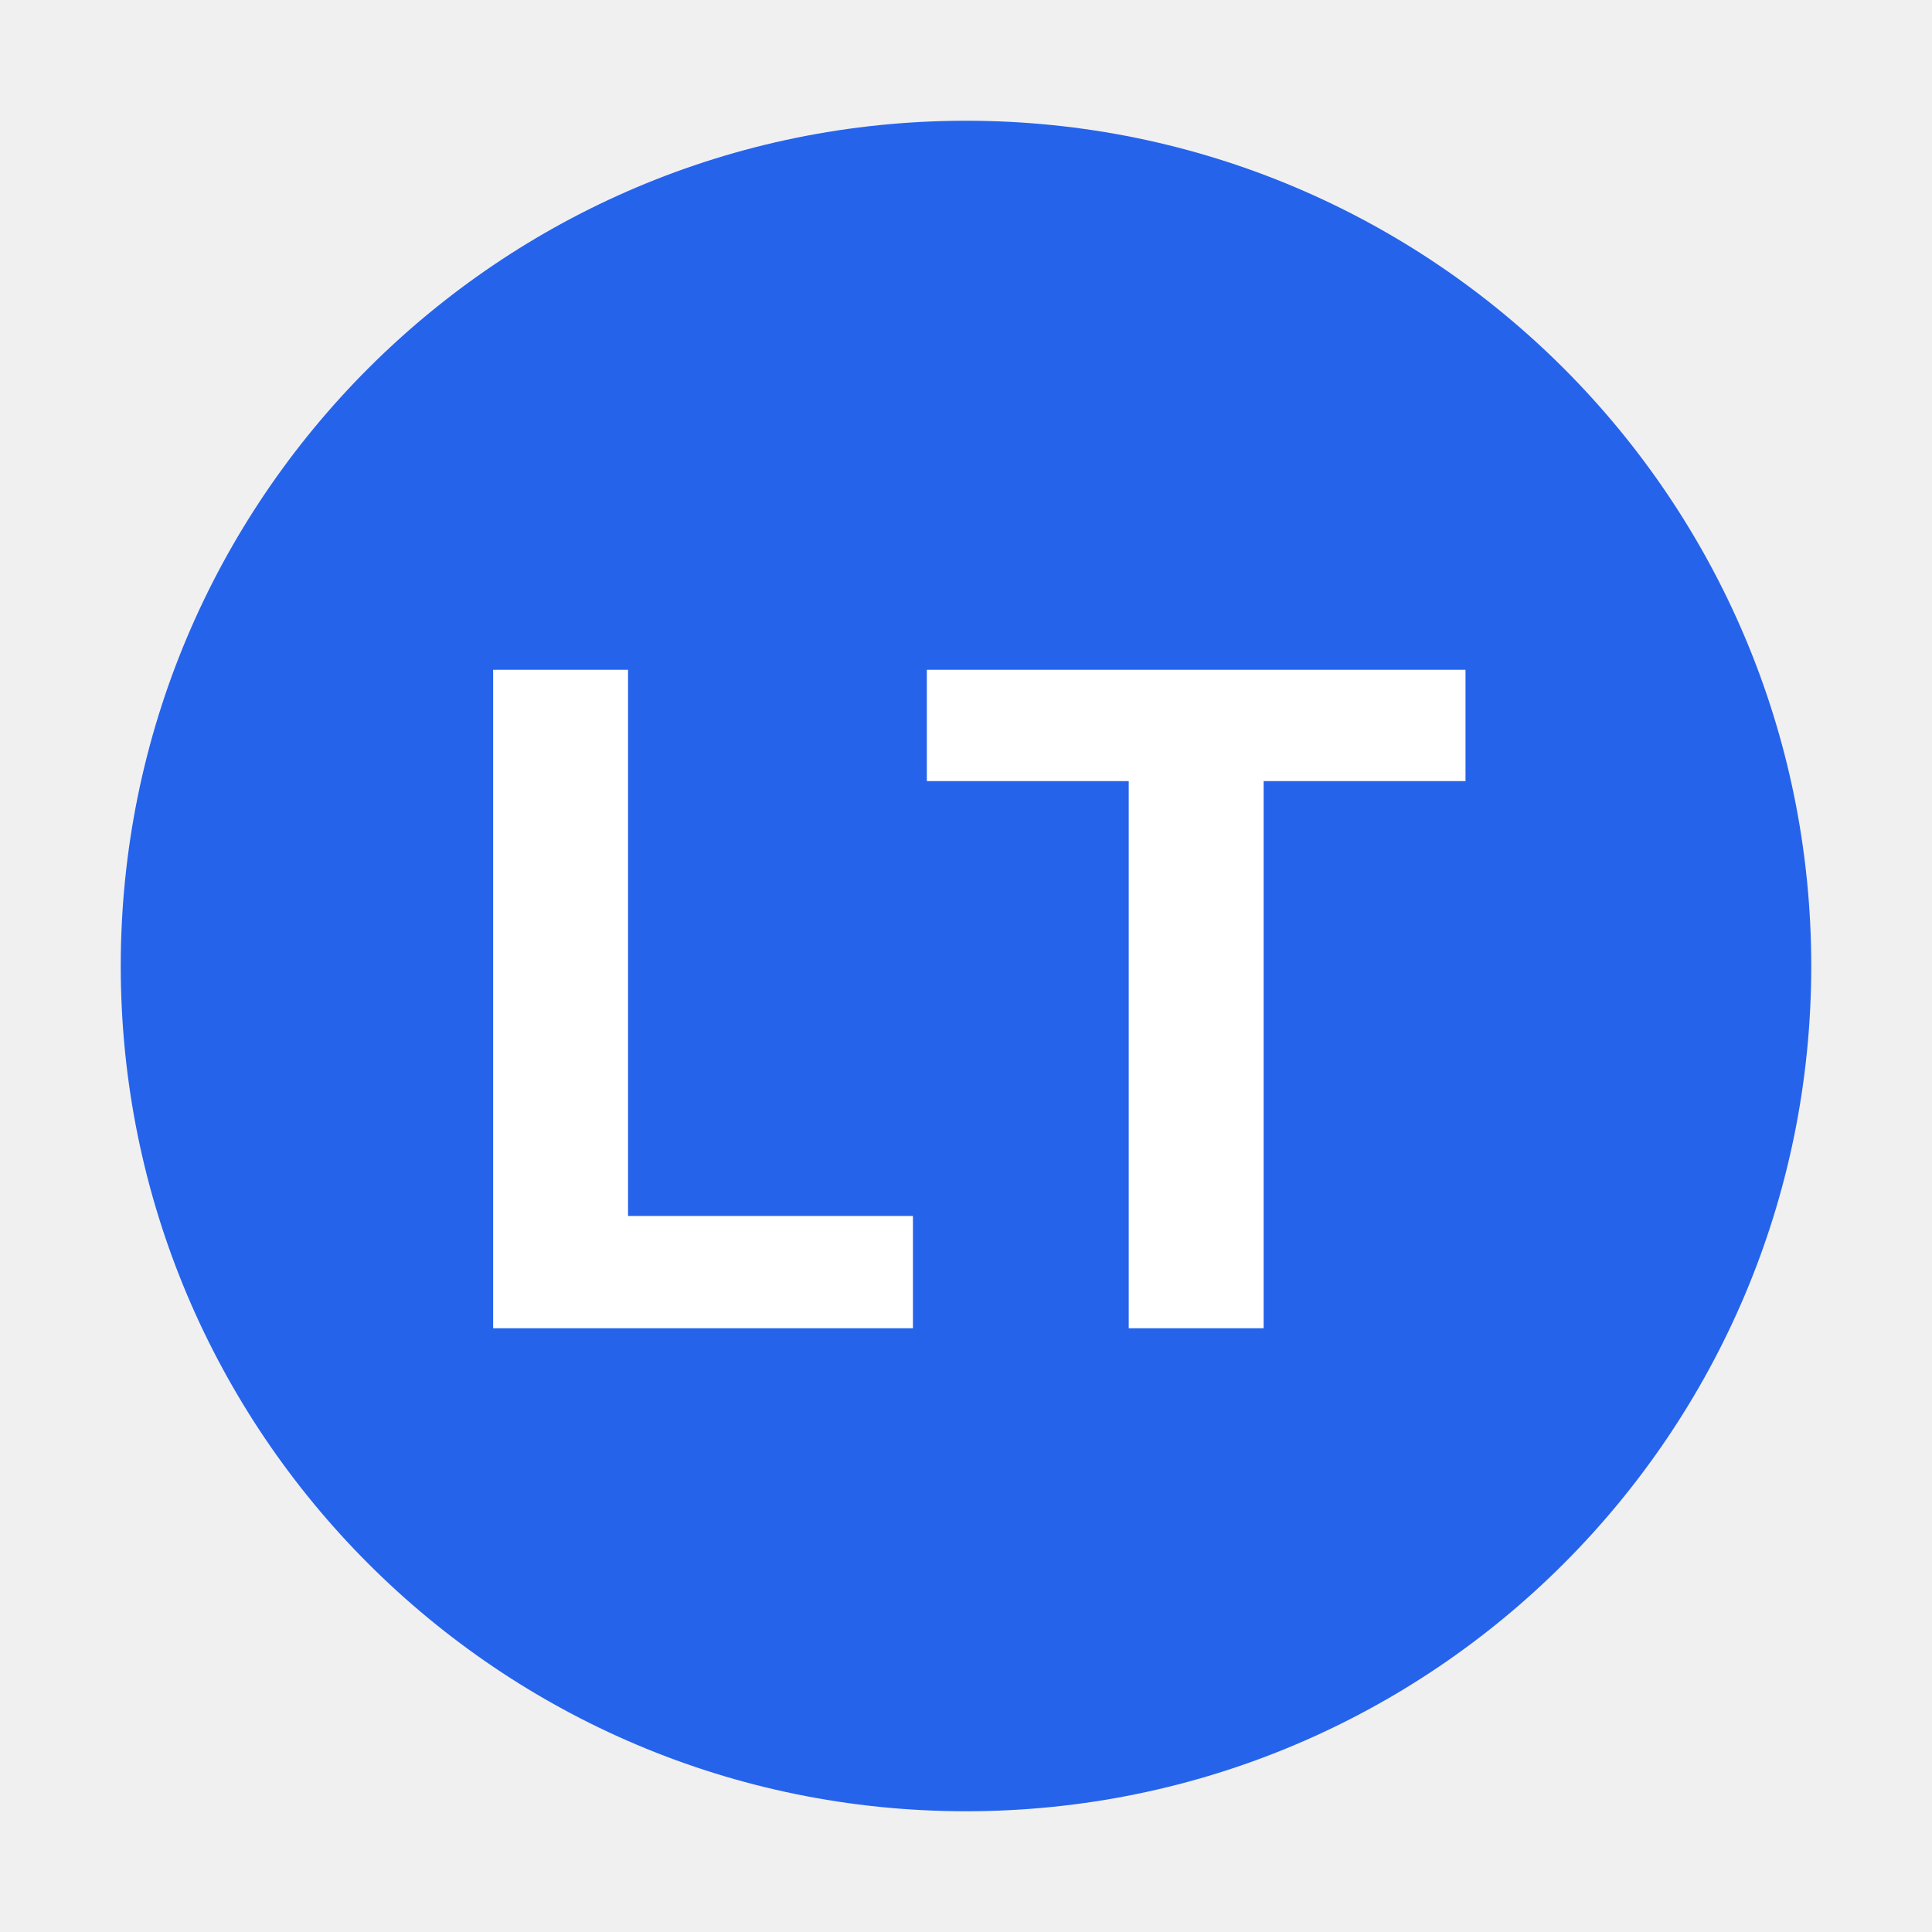
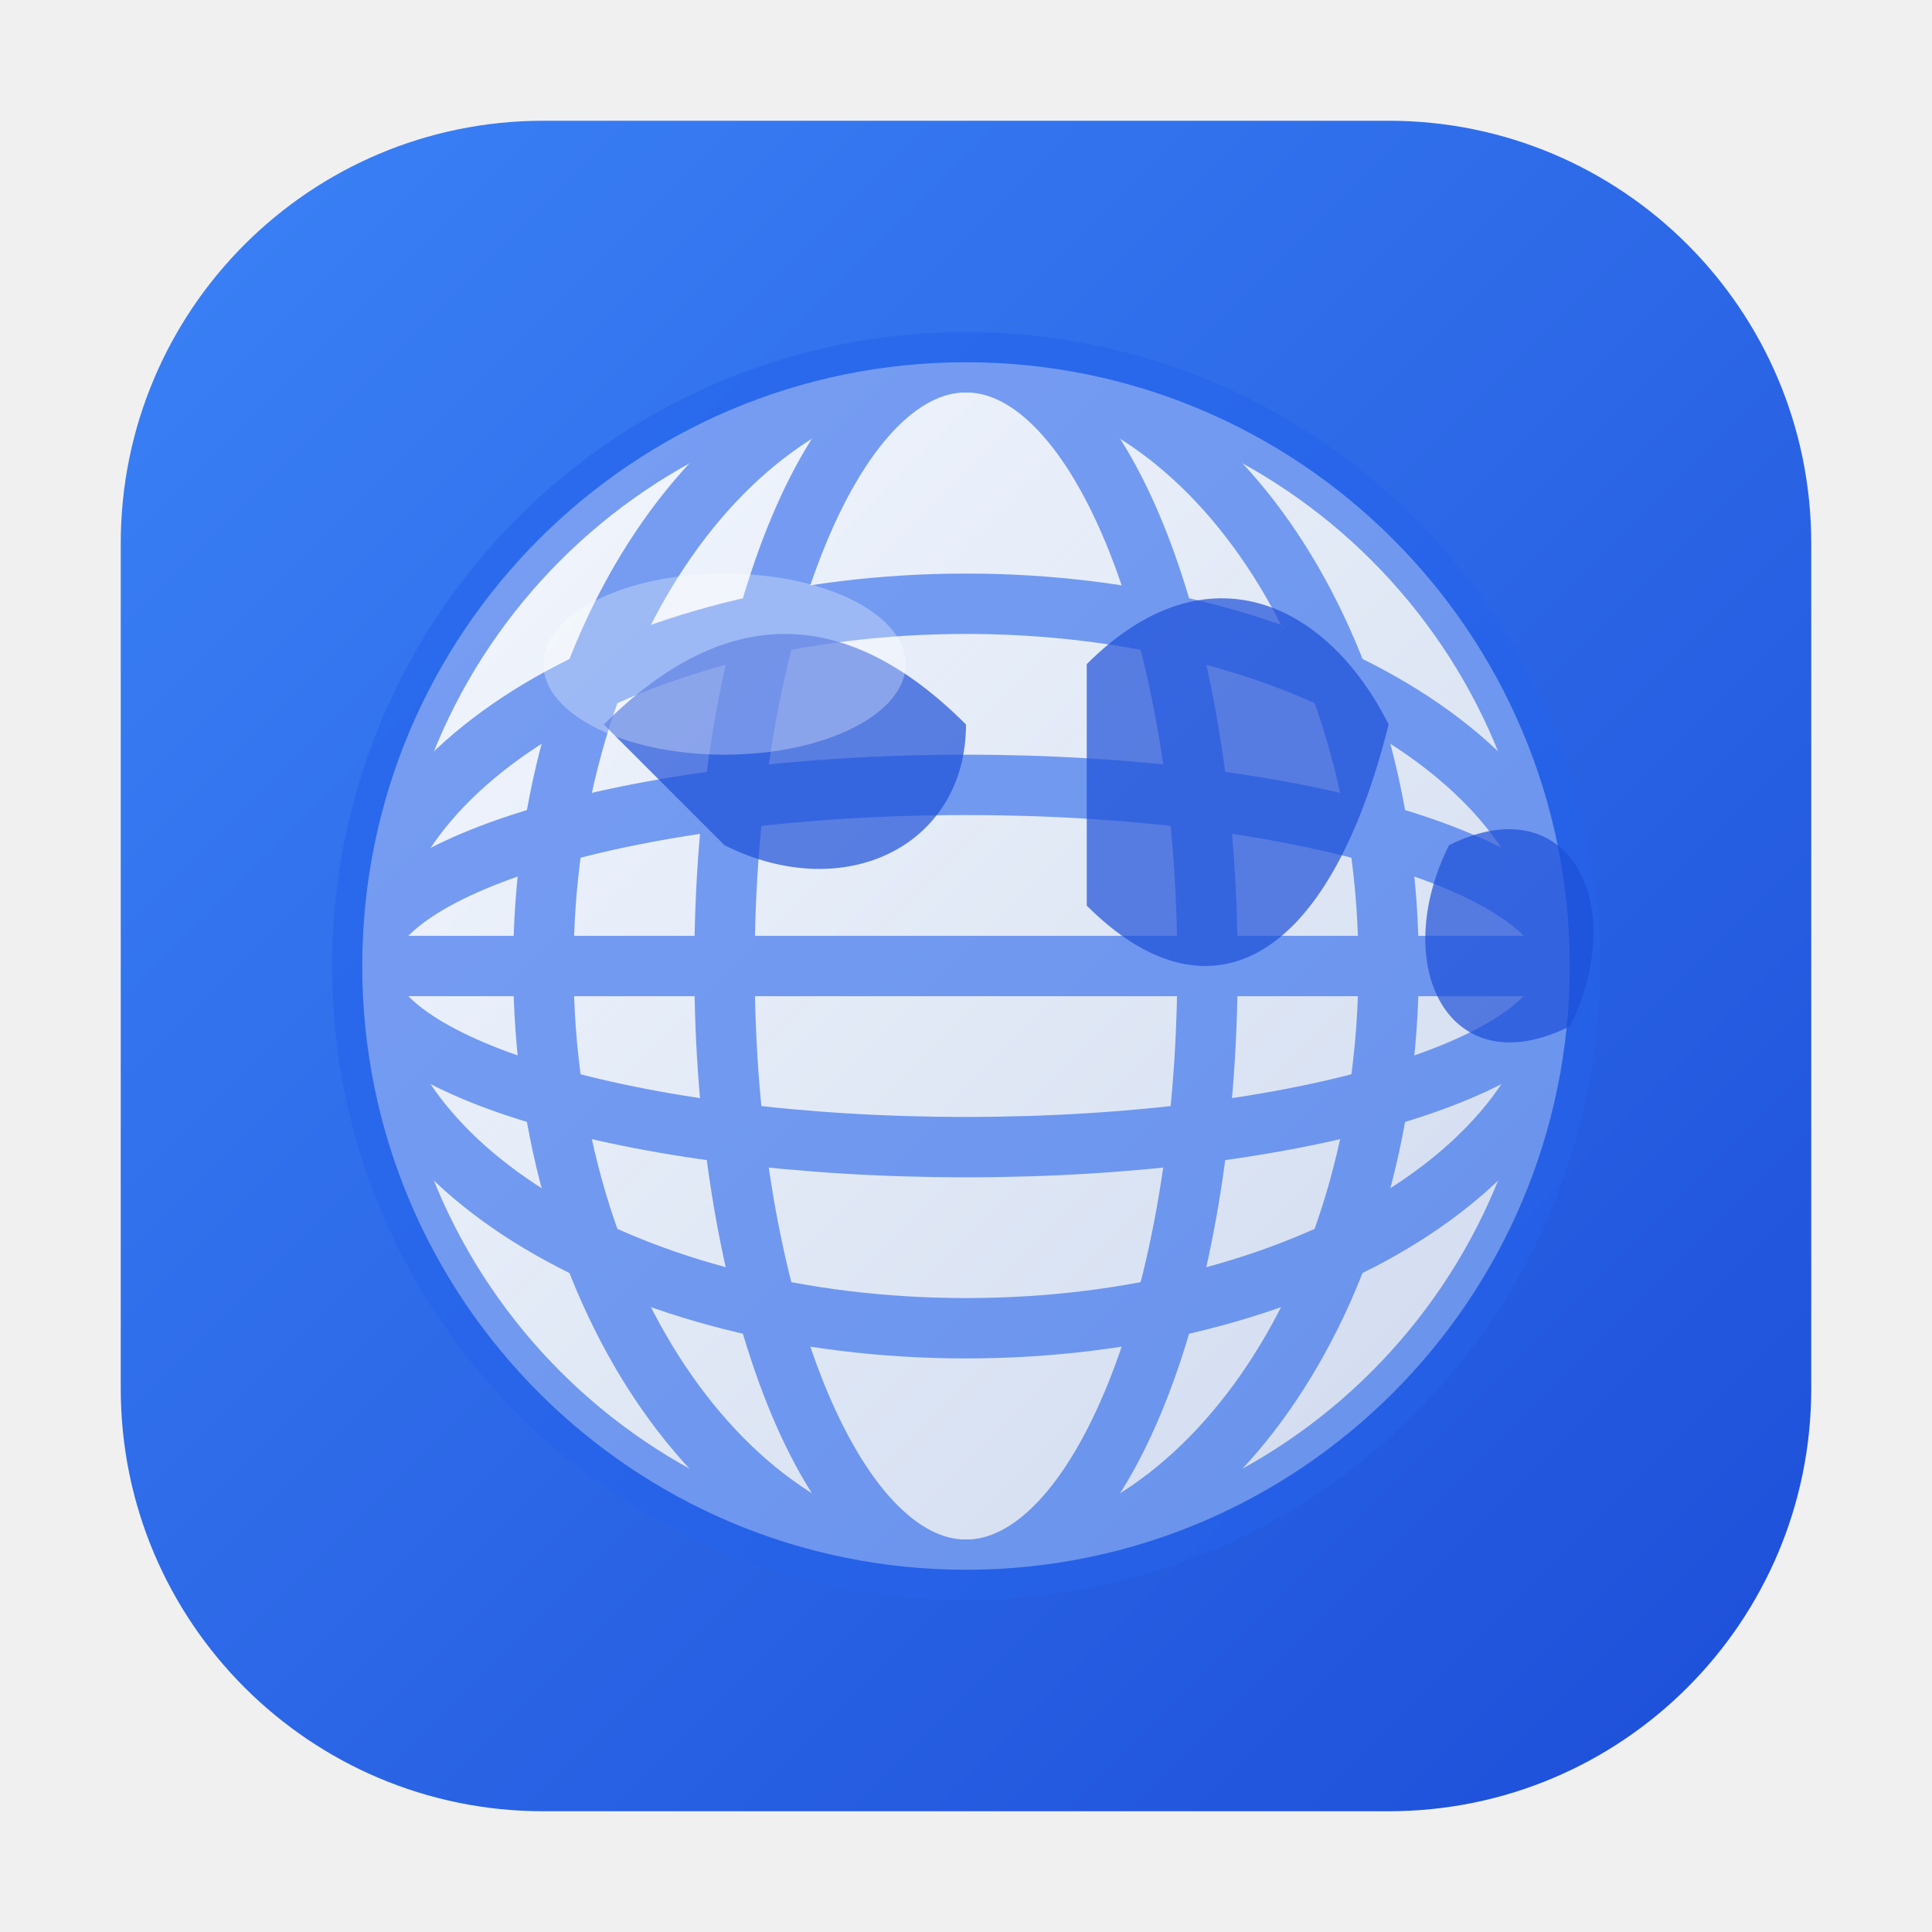
<svg xmlns="http://www.w3.org/2000/svg" width="32" height="32" viewBox="0 0 32 32" fill="none">
-   <circle cx="16" cy="16" r="14" fill="#2563eb" />
-   <text x="16" y="22" font-family="Inter, system-ui, sans-serif" font-size="15" font-weight="700" fill="white" text-anchor="middle" letter-spacing="0.5px">LT</text>
+   <defs>
+     <linearGradient id="bg-gradient" x1="0%" y1="0%" x2="100%" y2="100%">
+       <stop offset="0%" stop-color="#3b82f6" />
+       <stop offset="100%" stop-color="#1d4ed8" />
+     </linearGradient>
+     <linearGradient id="globe-gradient" x1="0%" y1="0%" x2="100%" y2="100%">
+       <stop offset="0%" stop-color="#ffffff" stop-opacity="0.95" />
+       <stop offset="100%" stop-color="#e2e8f0" stop-opacity="0.9" />
+     </linearGradient>
+   </defs>
+   <rect x="2" y="2" width="28" height="28" rx="7" fill="url(#bg-gradient)" />
+   <circle cx="16" cy="16" r="10" fill="url(#globe-gradient)" stroke="none" />
+   <g stroke="#2563eb" stroke-width="1" fill="none" opacity="0.6">
+     <ellipse cx="16" cy="16" rx="10" ry="10" />
+     <ellipse cx="16" cy="16" rx="7" ry="10" />
+     <ellipse cx="16" cy="16" rx="4" ry="10" />
+     <line x1="6" y1="16" x2="26" y2="16" />
+     <ellipse cx="16" cy="16" rx="10" ry="6" />
+     <ellipse cx="16" cy="16" rx="10" ry="3" />
+   </g>
+   <g fill="#1d4ed8" opacity="0.7">
+     <path d="M10 12 C12 10, 14 10, 16 12 C16 14, 14 15, 12 14 Z" />
+     <path d="M18 11 C20 9, 22 10, 23 12 C22 16, 20 17, 18 15 Z" />
+     <path d="M24 14 C26 13, 27 15, 26 17 C24 18, 23 16, 24 14 Z" />
+   </g>
+   <ellipse cx="12" cy="11" rx="3" ry="1.5" fill="white" opacity="0.3" />
</svg>
